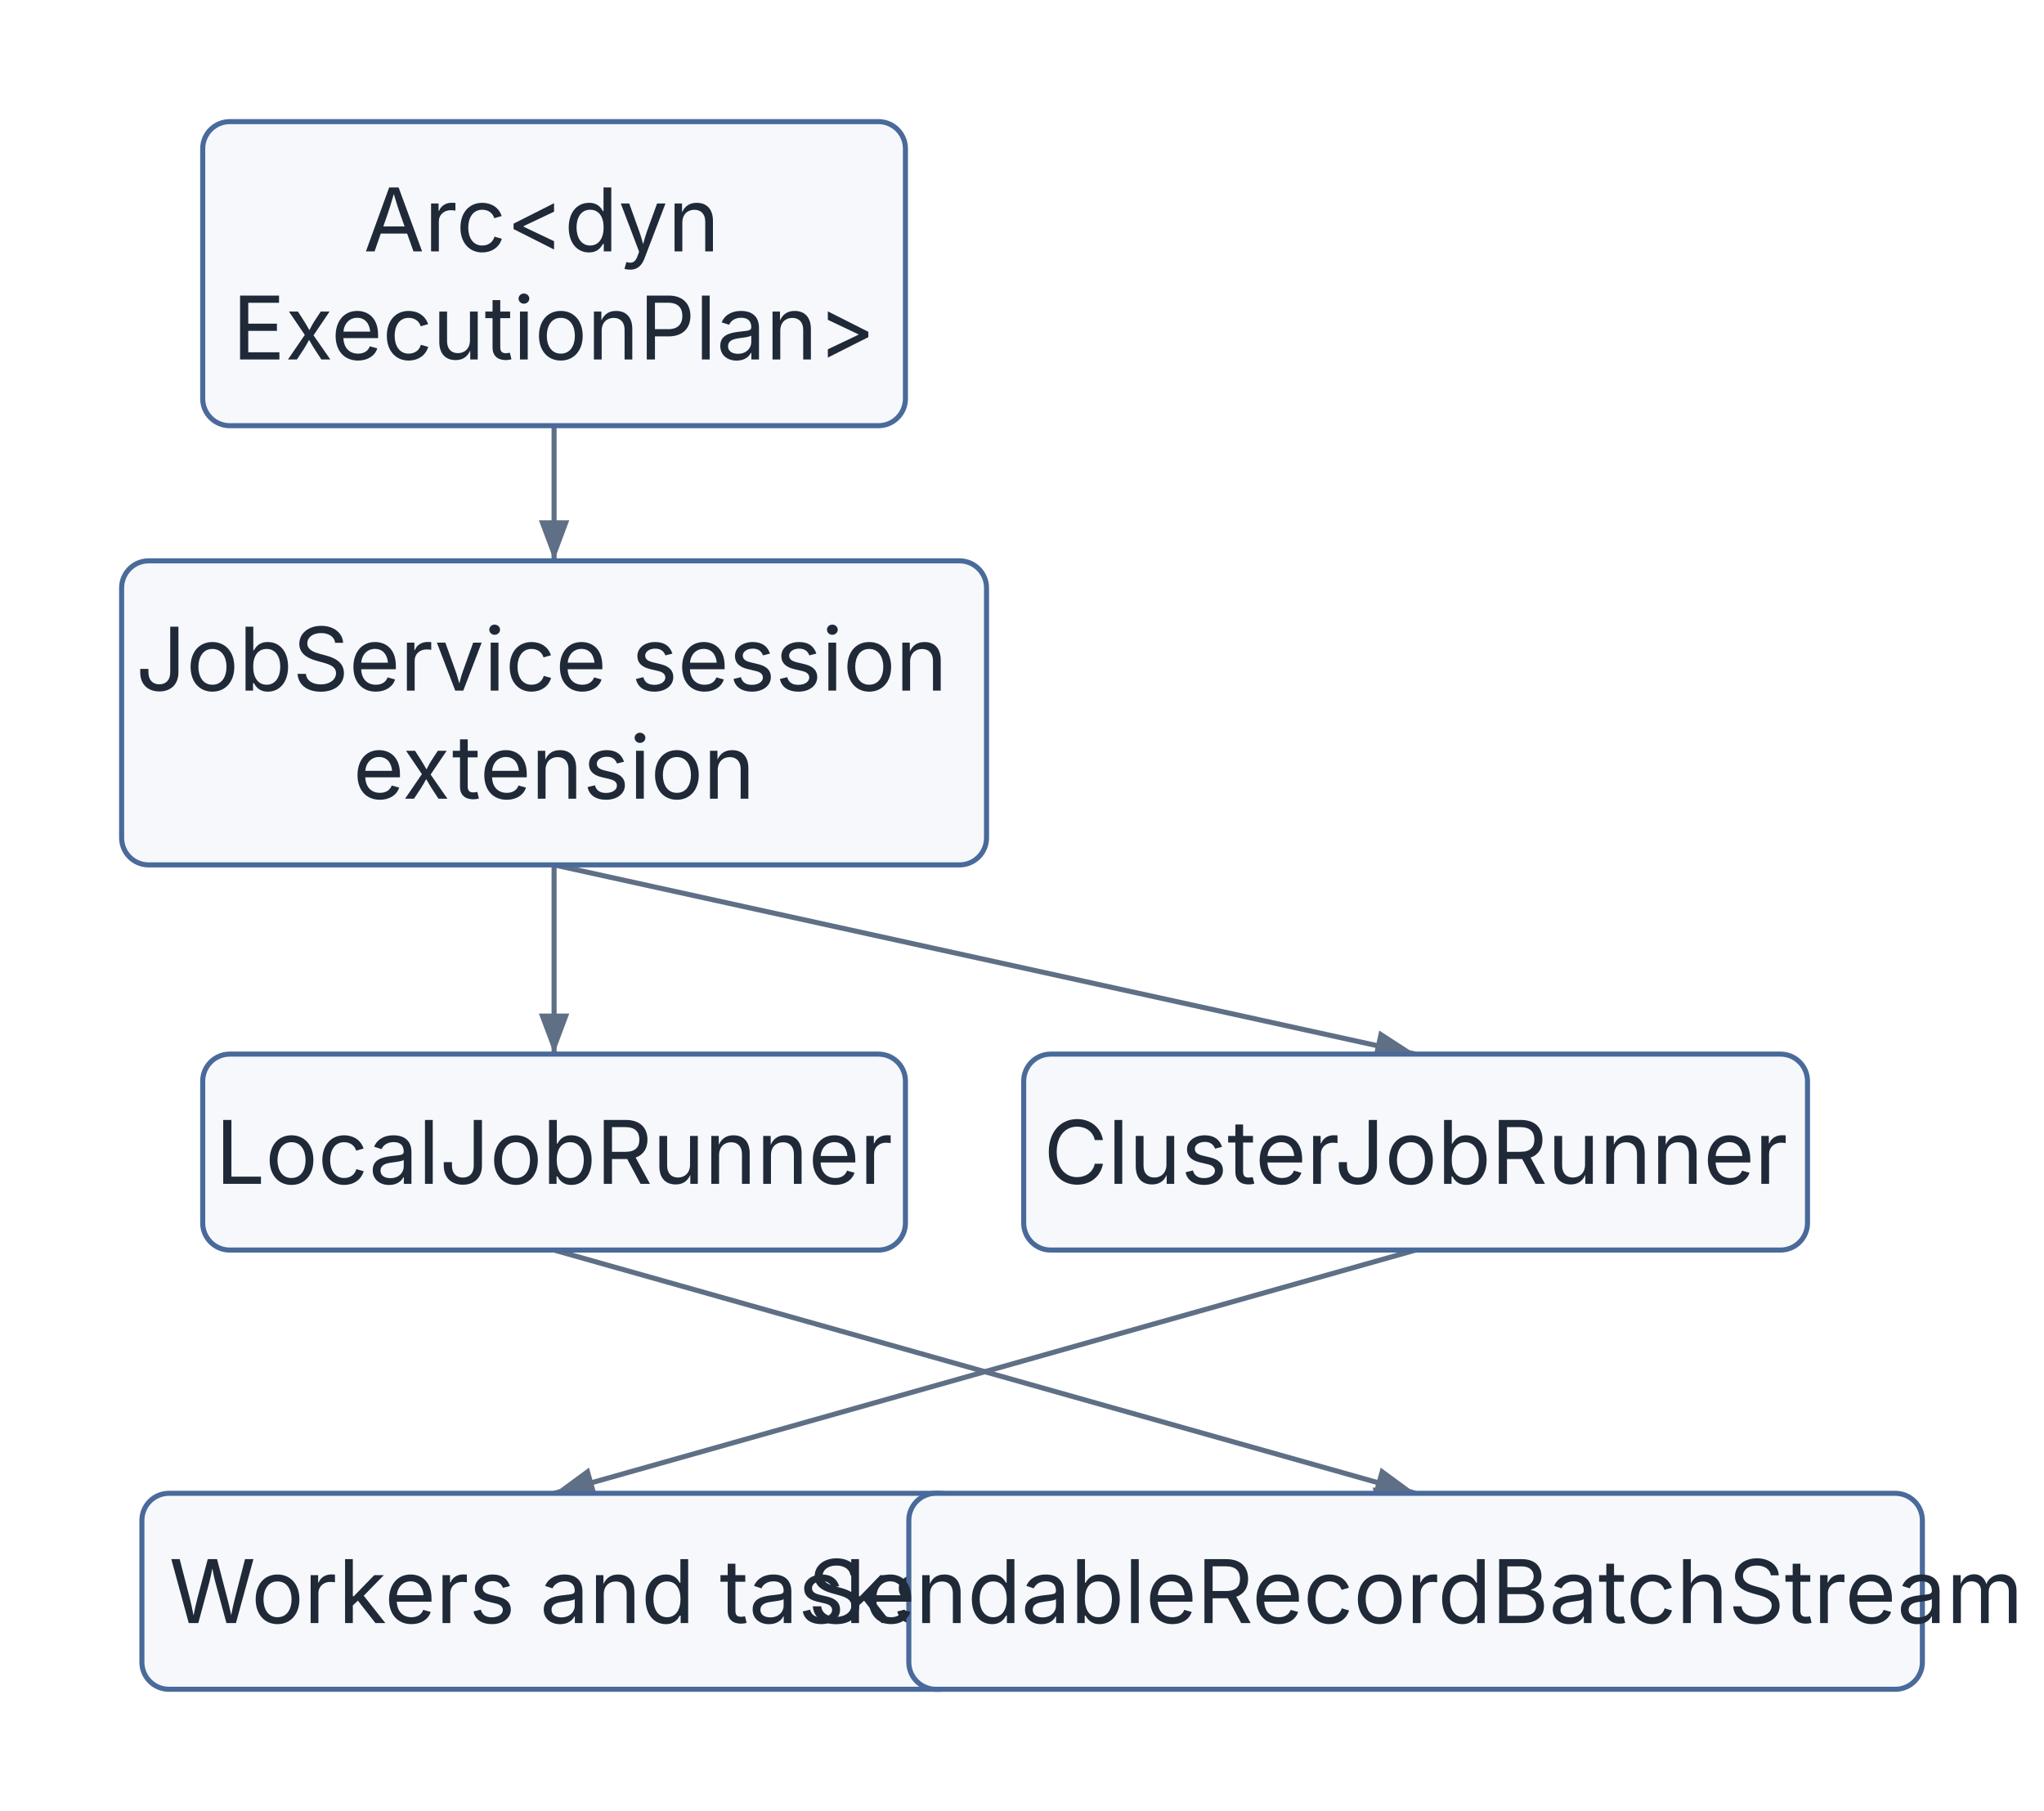
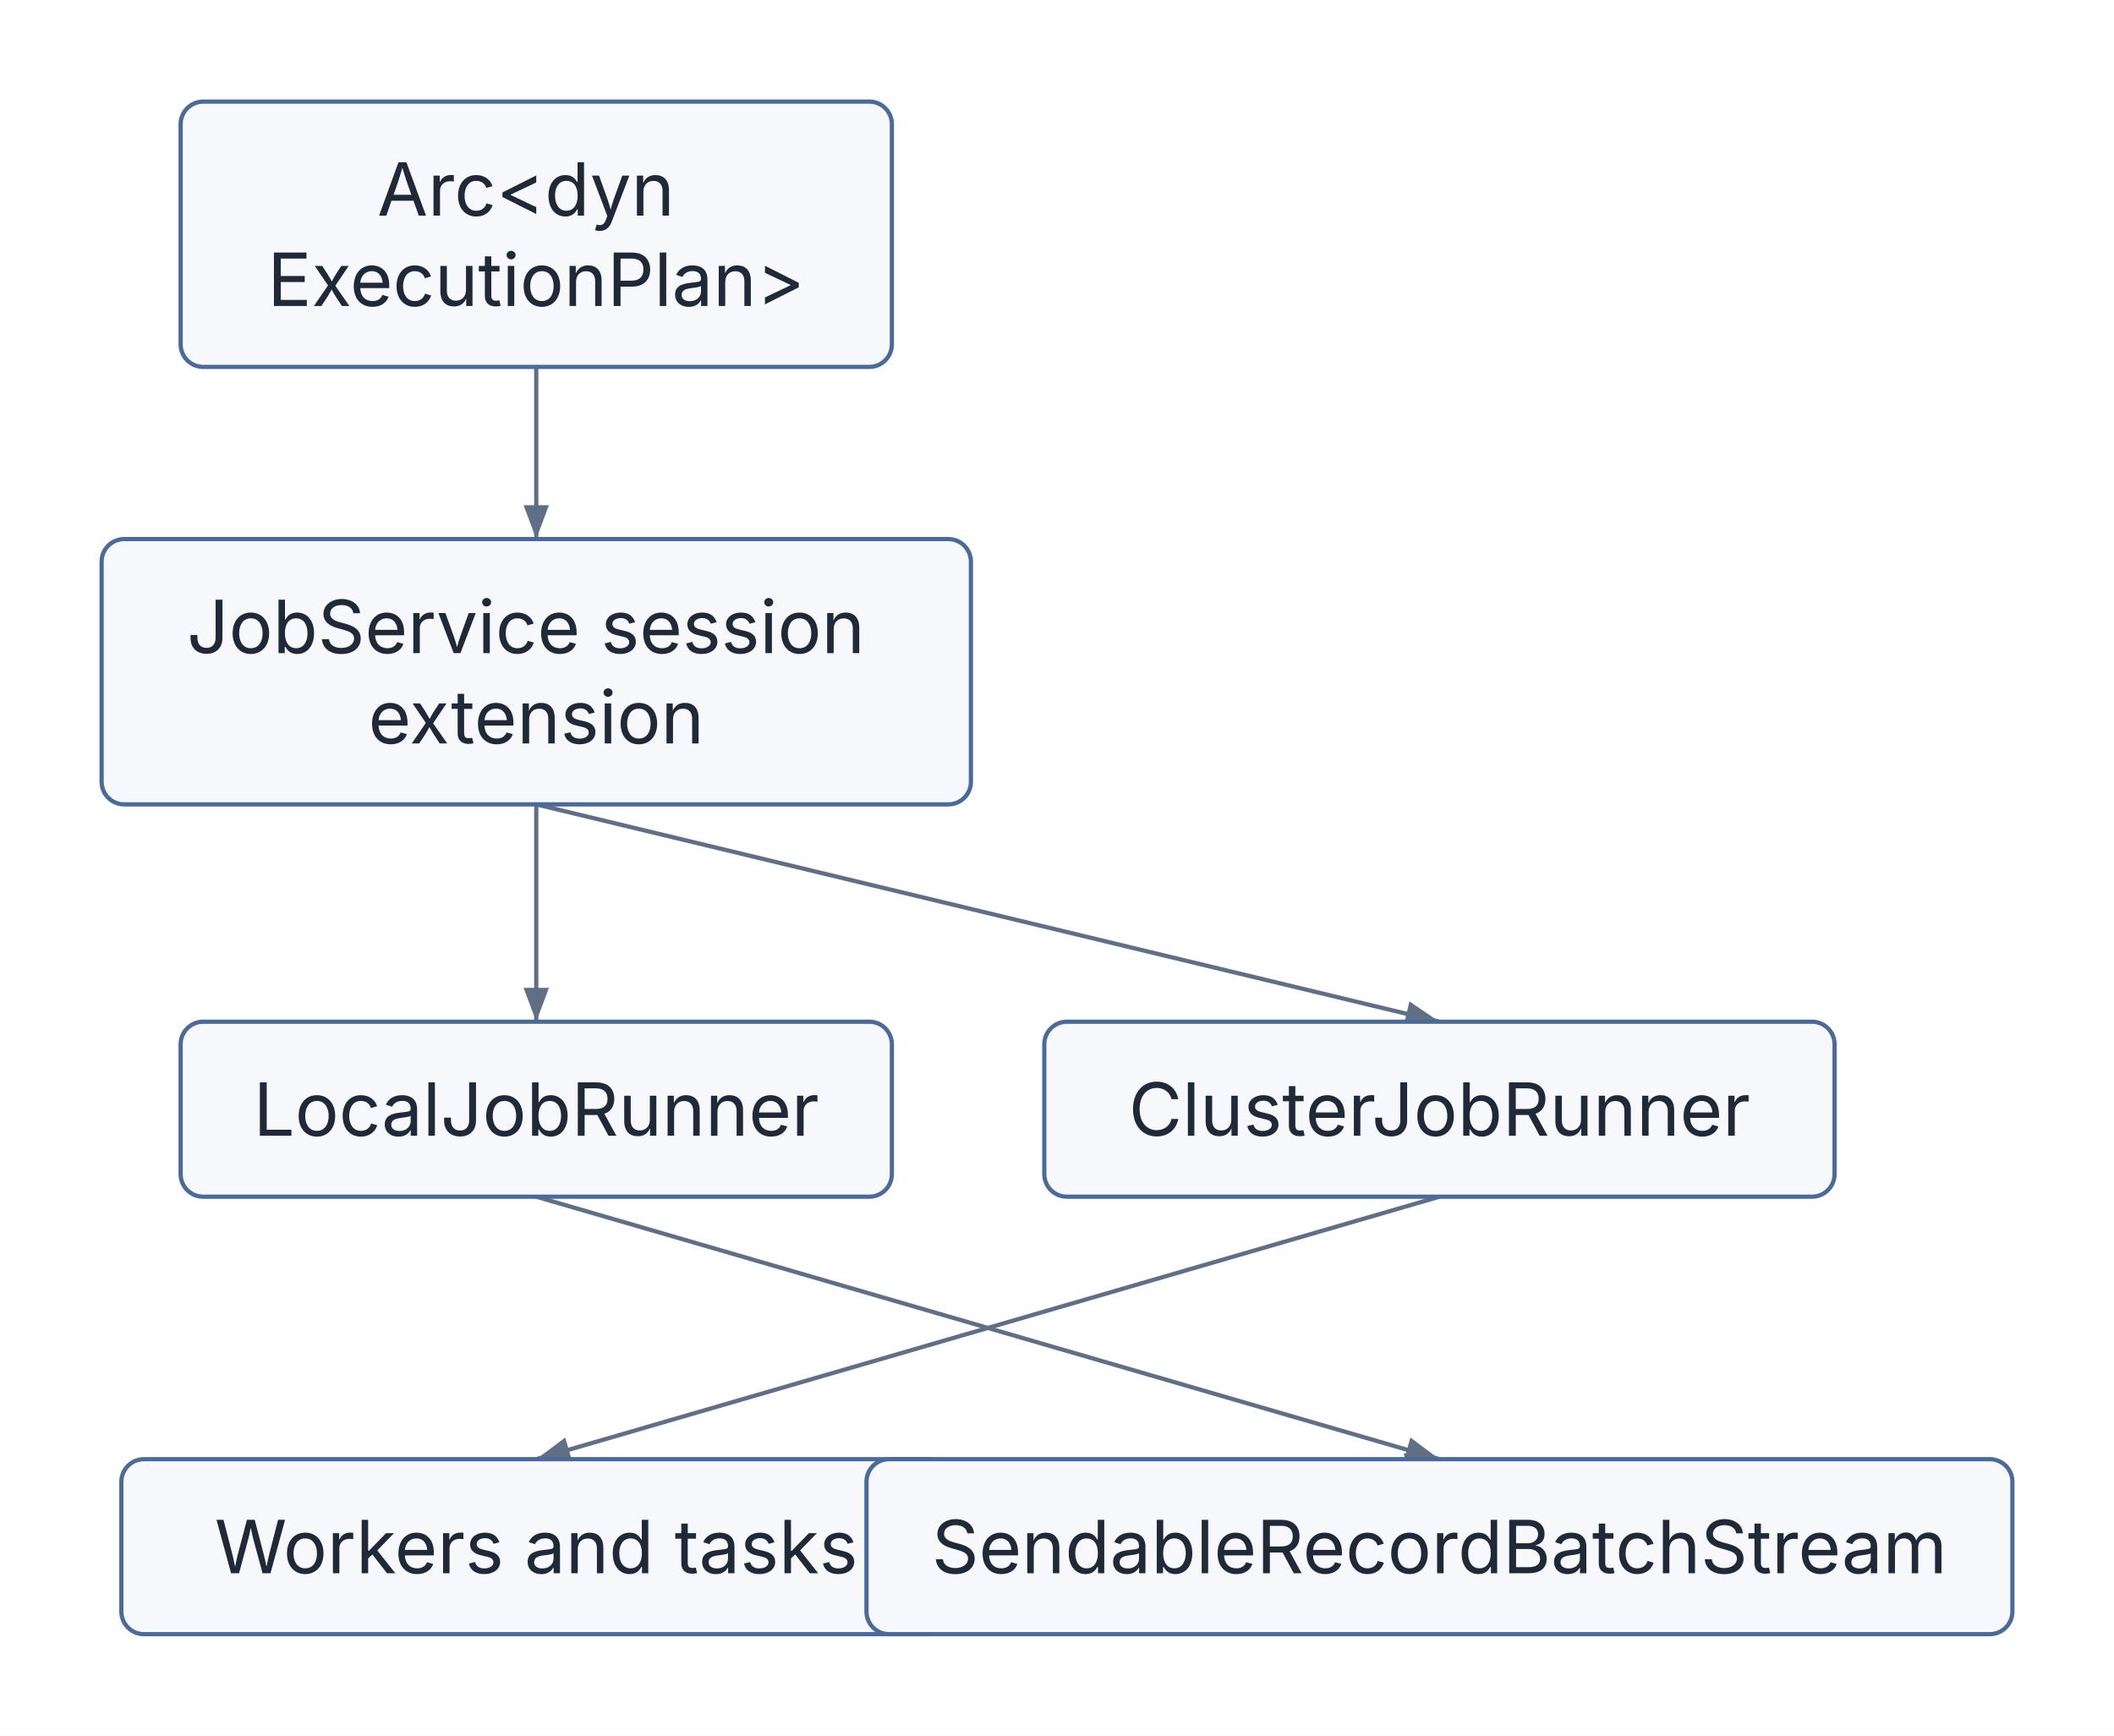
- <svg xmlns="http://www.w3.org/2000/svg" width="605" height="536" viewBox="0 0 605 536">
+ <svg xmlns="http://www.w3.org/2000/svg" width="749" height="615" viewBox="0 0 749 615">
  <defs>
    <marker id="arrow" markerWidth="10" markerHeight="10" refX="8" refY="3" orient="auto" markerUnits="strokeWidth">
      <path d="M0,0 L0,6 L8,3 z" fill="#5f6f85" />
    </marker>
  </defs>
-   <rect x="0" y="0" width="605" height="536" fill="white" />
-   <line x1="164" y1="126" x2="164" y2="166" stroke="#5f6f85" stroke-width="1.5" marker-end="url(#arrow)" />
-   <line x1="164" y1="256" x2="164" y2="312" stroke="#5f6f85" stroke-width="1.5" marker-end="url(#arrow)" />
-   <line x1="164" y1="256" x2="419" y2="312" stroke="#5f6f85" stroke-width="1.5" marker-end="url(#arrow)" />
-   <line x1="419" y1="370" x2="164" y2="442" stroke="#5f6f85" stroke-width="1.5" marker-end="url(#arrow)" />
-   <line x1="164" y1="370" x2="419" y2="442" stroke="#5f6f85" stroke-width="1.5" marker-end="url(#arrow)" />
-   <line x1="164" y1="500" x2="419" y2="442" stroke="#5f6f85" stroke-width="1.5" marker-end="url(#arrow)" />
-   <rect x="60" y="36" width="208" height="90" rx="8" fill="#f6f8fb" stroke="#496a9a" stroke-width="1.5" />
-   <text x="164" y="65" text-anchor="middle" dominant-baseline="middle" font-family="Inter, Helvetica, Arial, sans-serif" font-size="26" fill="#1f2937">
-     <tspan x="164" dy="0">Arc&lt;dyn</tspan>
-     <tspan x="164" dy="32">ExecutionPlan&gt;</tspan>
+   <rect x="0" y="0" width="749" height="615" fill="white" />
+   <line x1="190" y1="130" x2="190" y2="191" stroke="#5f6f85" stroke-width="1.5" marker-end="url(#arrow)" />
+   <line x1="190" y1="285" x2="190" y2="362" stroke="#5f6f85" stroke-width="1.5" marker-end="url(#arrow)" />
+   <line x1="190" y1="285" x2="510" y2="362" stroke="#5f6f85" stroke-width="1.5" marker-end="url(#arrow)" />
+   <line x1="510" y1="424" x2="190" y2="517" stroke="#5f6f85" stroke-width="1.5" marker-end="url(#arrow)" />
+   <line x1="190" y1="424" x2="510" y2="517" stroke="#5f6f85" stroke-width="1.5" marker-end="url(#arrow)" />
+   <line x1="190" y1="579" x2="510" y2="517" stroke="#5f6f85" stroke-width="1.5" marker-end="url(#arrow)" />
+   <rect x="64" y="36" width="252" height="94" rx="8" fill="#f6f8fb" stroke="#496a9a" stroke-width="1.5" />
+   <text x="190" y="67" text-anchor="middle" dominant-baseline="middle" font-family="Inter, Helvetica, Arial, sans-serif" font-size="26" fill="#1f2937">
+     <tspan x="190" dy="0">Arc&lt;dyn</tspan>
+     <tspan x="190" dy="32">ExecutionPlan&gt;</tspan>
  </text>
-   <rect x="36" y="166" width="256" height="90" rx="8" fill="#f6f8fb" stroke="#496a9a" stroke-width="1.5" />
-   <text x="164" y="195" text-anchor="middle" dominant-baseline="middle" font-family="Inter, Helvetica, Arial, sans-serif" font-size="26" fill="#1f2937">
-     <tspan x="164" dy="0">JobService session</tspan>
-     <tspan x="164" dy="32">extension</tspan>
+   <rect x="36" y="191" width="308" height="94" rx="8" fill="#f6f8fb" stroke="#496a9a" stroke-width="1.5" />
+   <text x="190" y="222" text-anchor="middle" dominant-baseline="middle" font-family="Inter, Helvetica, Arial, sans-serif" font-size="26" fill="#1f2937">
+     <tspan x="190" dy="0">JobService session</tspan>
+     <tspan x="190" dy="32">extension</tspan>
  </text>
-   <rect x="60" y="312" width="208" height="58" rx="8" fill="#f6f8fb" stroke="#496a9a" stroke-width="1.5" />
-   <text x="164" y="341" text-anchor="middle" dominant-baseline="middle" font-family="Inter, Helvetica, Arial, sans-serif" font-size="26" fill="#1f2937">
-     <tspan x="164" dy="0">LocalJobRunner</tspan>
+   <rect x="64" y="362" width="252" height="62" rx="8" fill="#f6f8fb" stroke="#496a9a" stroke-width="1.5" />
+   <text x="190" y="393" text-anchor="middle" dominant-baseline="middle" font-family="Inter, Helvetica, Arial, sans-serif" font-size="26" fill="#1f2937">
+     <tspan x="190" dy="0">LocalJobRunner</tspan>
  </text>
-   <rect x="303" y="312" width="232" height="58" rx="8" fill="#f6f8fb" stroke="#496a9a" stroke-width="1.5" />
-   <text x="419" y="341" text-anchor="middle" dominant-baseline="middle" font-family="Inter, Helvetica, Arial, sans-serif" font-size="26" fill="#1f2937">
-     <tspan x="419" dy="0">ClusterJobRunner</tspan>
+   <rect x="370" y="362" width="280" height="62" rx="8" fill="#f6f8fb" stroke="#496a9a" stroke-width="1.5" />
+   <text x="510" y="393" text-anchor="middle" dominant-baseline="middle" font-family="Inter, Helvetica, Arial, sans-serif" font-size="26" fill="#1f2937">
+     <tspan x="510" dy="0">ClusterJobRunner</tspan>
  </text>
-   <rect x="42" y="442" width="244" height="58" rx="8" fill="#f6f8fb" stroke="#496a9a" stroke-width="1.5" />
-   <text x="164" y="471" text-anchor="middle" dominant-baseline="middle" font-family="Inter, Helvetica, Arial, sans-serif" font-size="26" fill="#1f2937">
-     <tspan x="164" dy="0">Workers and tasks</tspan>
+   <rect x="43" y="517" width="294" height="62" rx="8" fill="#f6f8fb" stroke="#496a9a" stroke-width="1.5" />
+   <text x="190" y="548" text-anchor="middle" dominant-baseline="middle" font-family="Inter, Helvetica, Arial, sans-serif" font-size="26" fill="#1f2937">
+     <tspan x="190" dy="0">Workers and tasks</tspan>
  </text>
-   <rect x="269" y="442" width="300" height="58" rx="8" fill="#f6f8fb" stroke="#496a9a" stroke-width="1.5" />
-   <text x="419" y="471" text-anchor="middle" dominant-baseline="middle" font-family="Inter, Helvetica, Arial, sans-serif" font-size="26" fill="#1f2937">
-     <tspan x="419" dy="0">SendableRecordBatchStream</tspan>
+   <rect x="307" y="517" width="406" height="62" rx="8" fill="#f6f8fb" stroke="#496a9a" stroke-width="1.5" />
+   <text x="510" y="548" text-anchor="middle" dominant-baseline="middle" font-family="Inter, Helvetica, Arial, sans-serif" font-size="26" fill="#1f2937">
+     <tspan x="510" dy="0">SendableRecordBatchStream</tspan>
  </text>
</svg>
